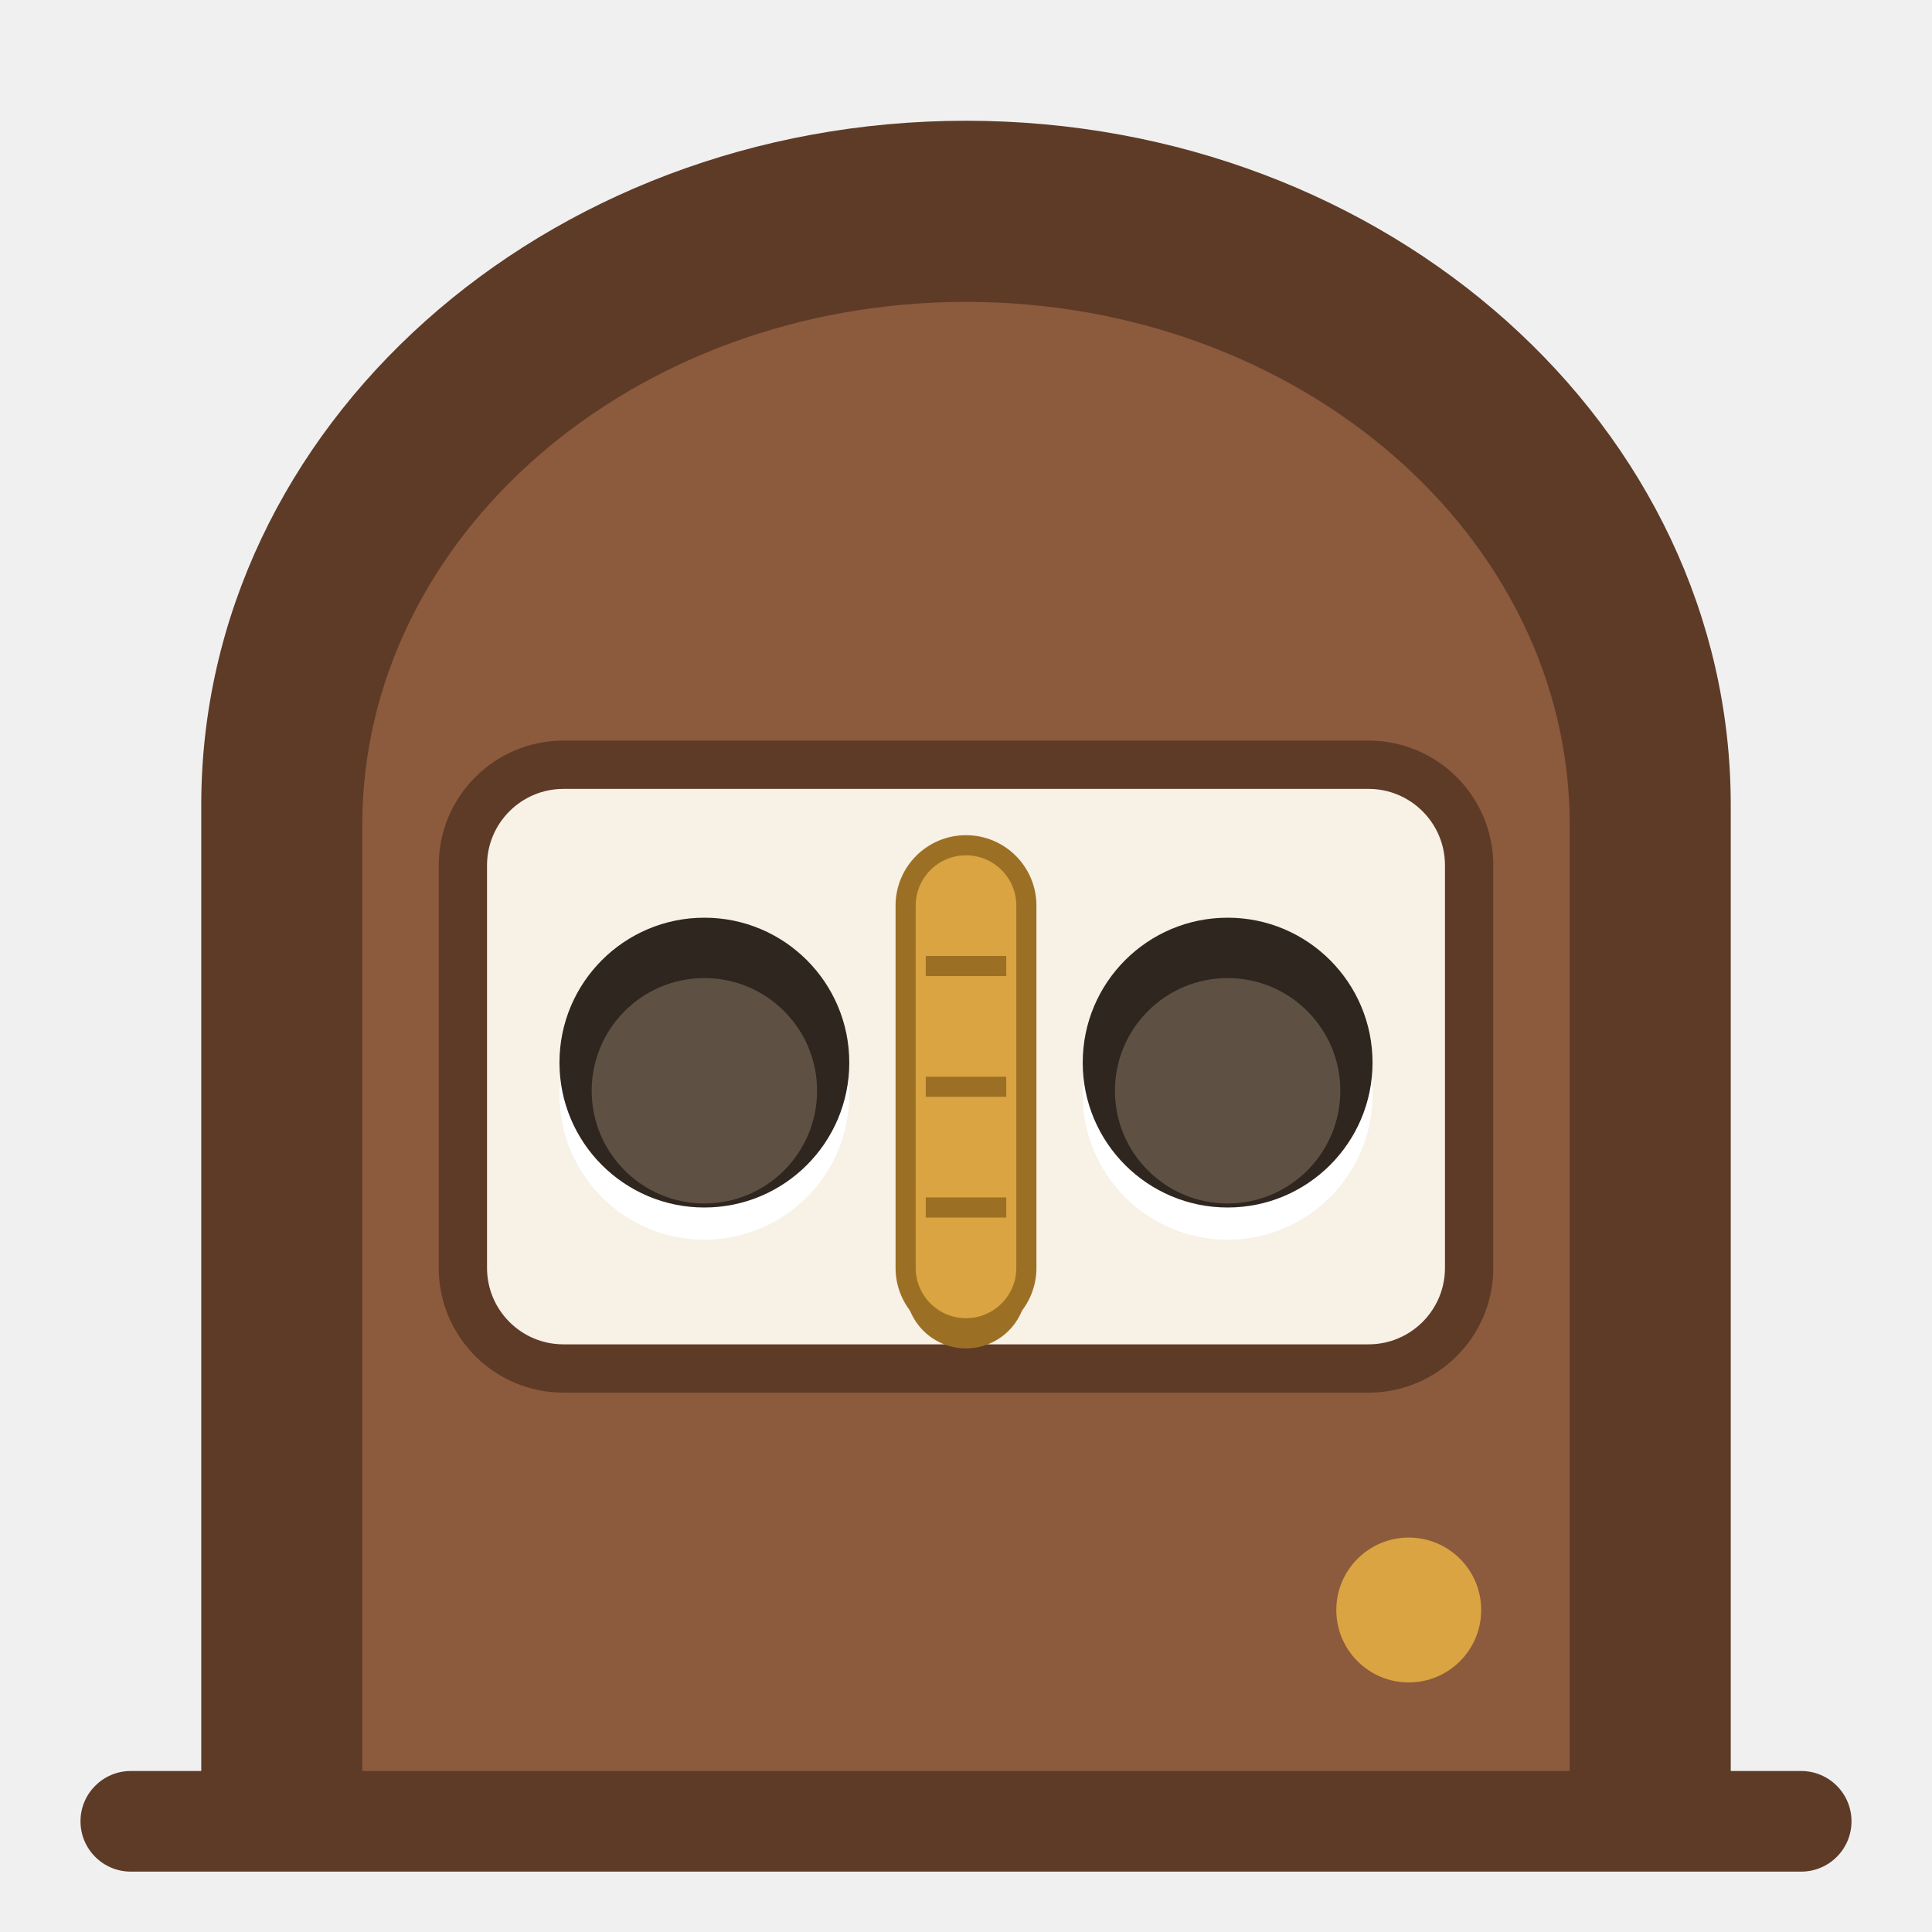
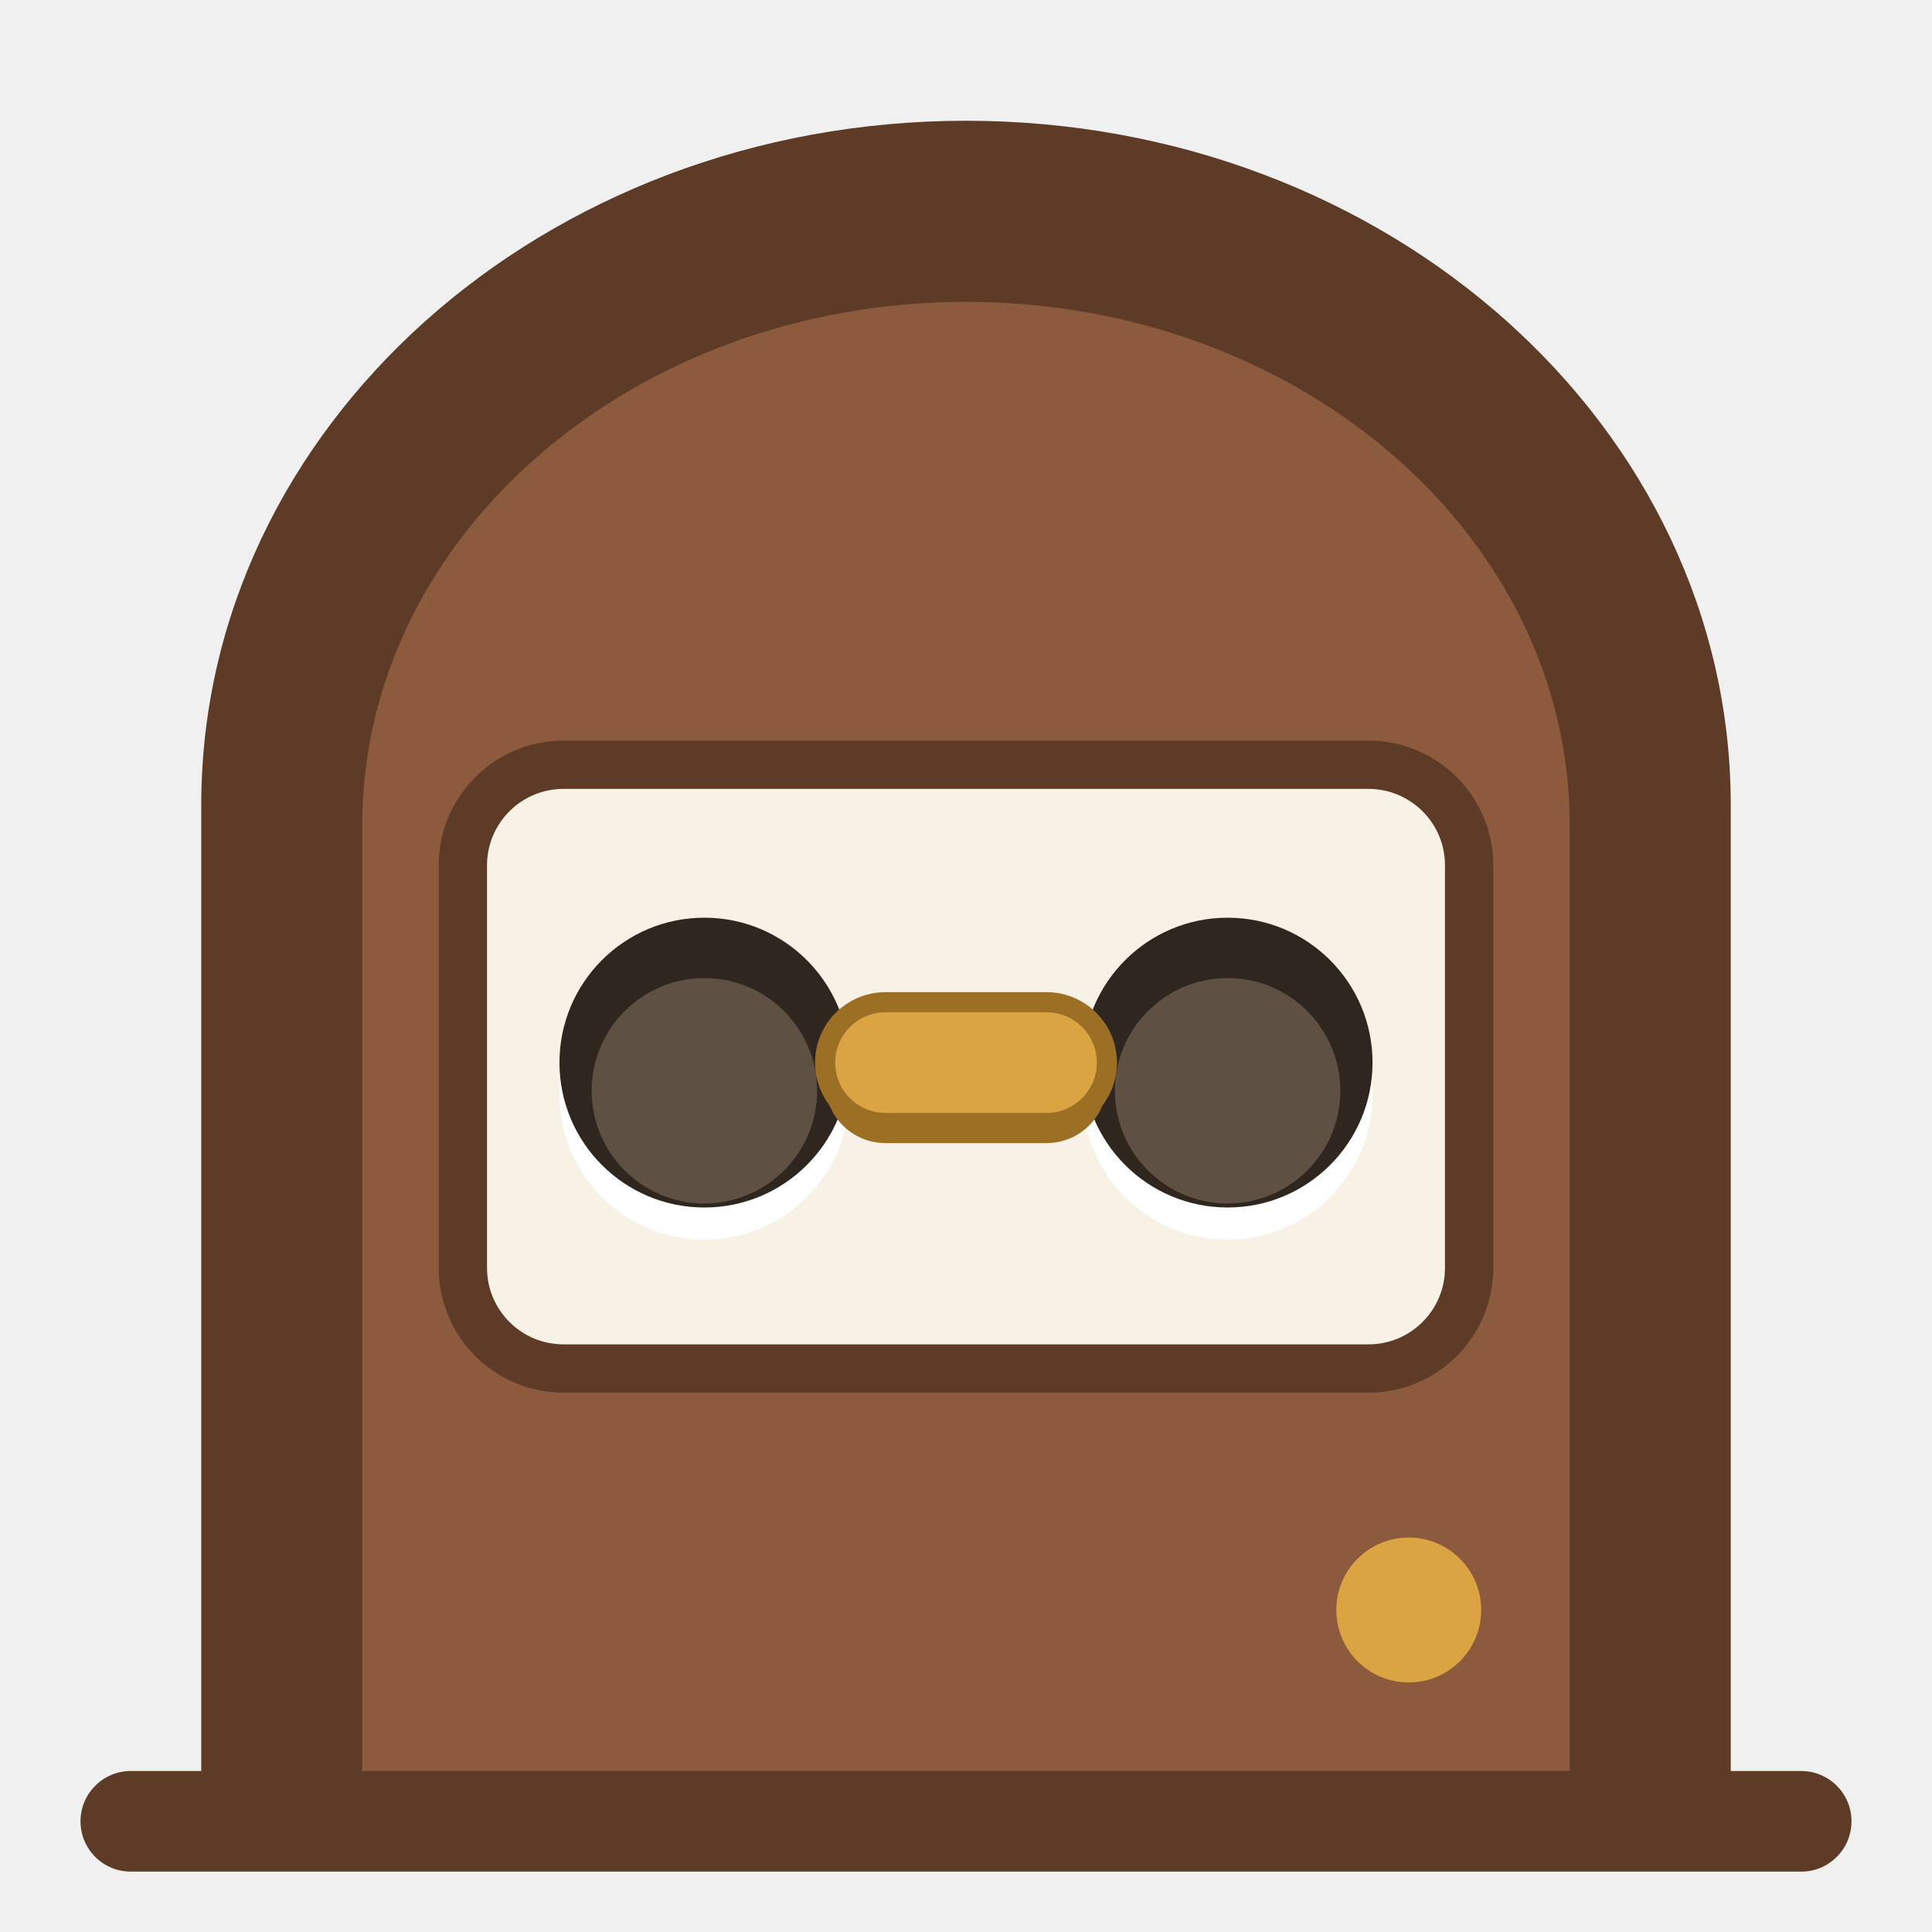
<svg xmlns="http://www.w3.org/2000/svg" viewBox="0 0 48 48" width="48" height="48">
  <path d="M5 45V20a19 17 0 0 1 38 0v25Z" fill="#5E3B27" />
  <path d="M9 45V20.5a15 13 0 0 1 30 0V45Z" fill="#8C5A3C" />
  <rect x="11.5" y="19" width="25" height="15" rx="2.5" fill="#F7F1E6" stroke="#5E3B27" stroke-width="1.2" />
-   <rect x="22.5" y="21.5" width="3" height="12" rx="1.5" fill="#9C7024" />
-   <rect x="22.5" y="21" width="3" height="12" rx="1.5" fill="#D9A441" stroke="#9C7024" stroke-width=".5" />
-   <path d="M23 24h2M23 27h2M23 30h2" stroke="#9C7024" stroke-width=".5" />
  <circle cx="17.5" cy="27.2" r="3.6" fill="#FFFFFF" />
  <circle cx="17.5" cy="26.4" r="3.6" fill="#2E261F" />
  <circle cx="17.5" cy="27.1" r="2.8" fill="#5E5143" />
  <circle cx="30.5" cy="27.2" r="3.6" fill="#FFFFFF" />
  <circle cx="30.5" cy="26.4" r="3.6" fill="#2E261F" />
  <circle cx="30.5" cy="27.1" r="2.8" fill="#5E5143" />
+   <rect x="20.5" y="25.4" width="7" height="3" rx="1.5" fill="#9C7024" />
+   <rect x="20.5" y="24.9" width="7" height="3" rx="1.5" fill="#D9A441" stroke="#9C7024" stroke-width=".5" />
  <circle cx="35" cy="40" r="1.8" fill="#D9A441" />
  <rect x="2" y="44" width="44" height="2.5" rx="1.25" fill="#5E3B27" />
</svg>
